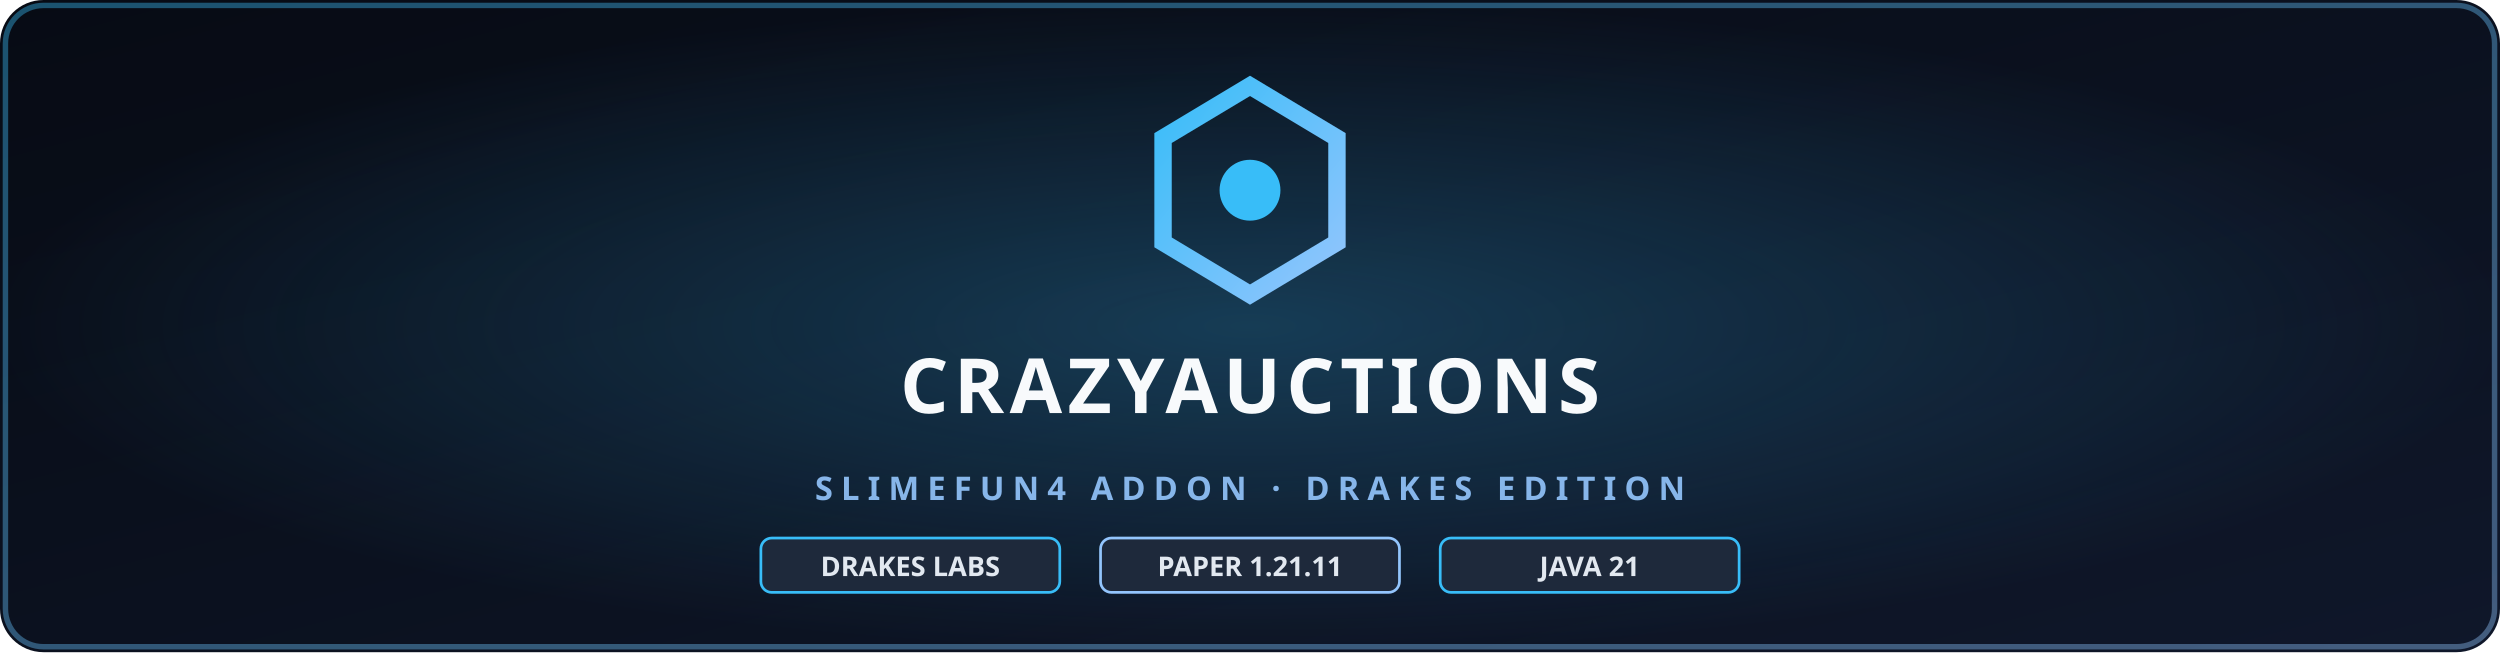
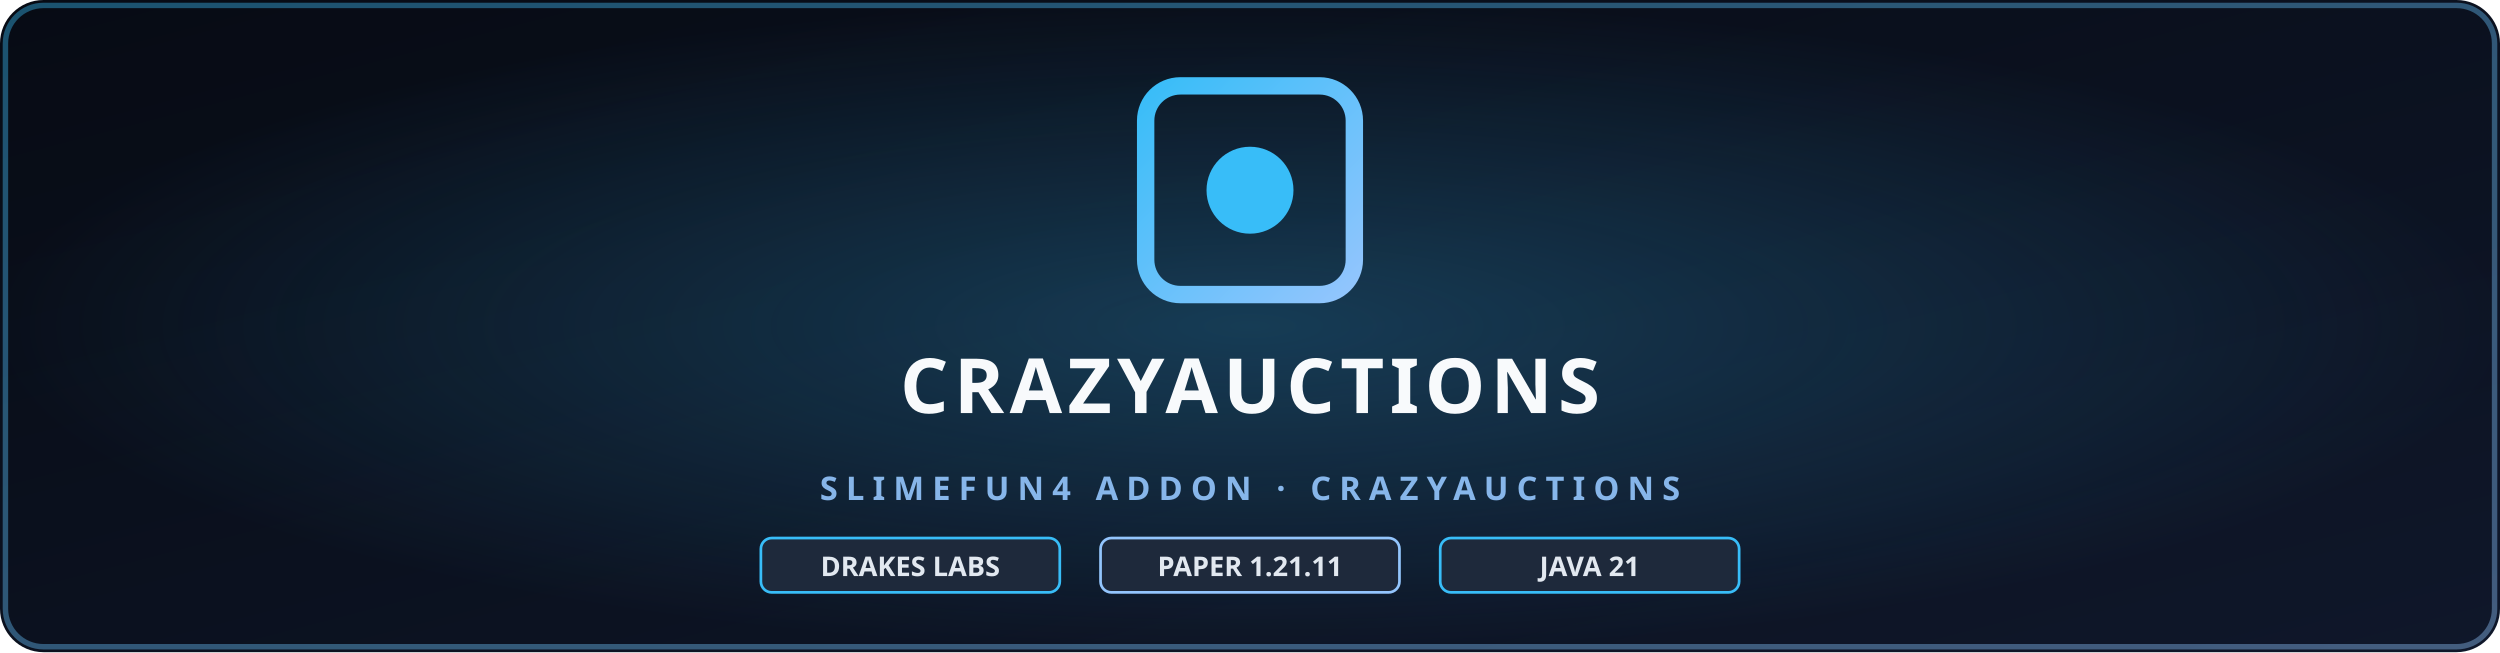
<svg xmlns="http://www.w3.org/2000/svg" viewBox="0 0 920 240" width="920" height="240" role="img" aria-label="CrazyAuctions Banner">
  <defs>
    <linearGradient id="bFondo" x1="0" y1="0" x2="1" y2="1">
      <stop offset="0%" stop-color="#070B14" />
      <stop offset="100%" stop-color="#0F172A" />
    </linearGradient>
    <linearGradient id="acG" x1="0" y1="0" x2="1" y2="1">
      <stop offset="0%" stop-color="#38BDF8" />
      <stop offset="100%" stop-color="#93C5FD" />
    </linearGradient>
    <radialGradient id="bHalo" cx="50%" cy="50%" r="50%">
      <stop offset="0%" stop-color="#38BDF8" stop-opacity="0.25" />
      <stop offset="100%" stop-color="#38BDF8" stop-opacity="0" />
    </radialGradient>
  </defs>
  <rect width="920" height="240" rx="16" fill="url(#bFondo)" />
  <rect width="920" height="240" rx="16" fill="url(#bHalo)" />
  <rect x="2" y="2" width="916" height="236" rx="14" fill="none" stroke="url(#acG)" stroke-width="2" opacity="0.4" />
  <g transform="translate(460,70) scale(1.6)">
-     <polygon points="0,-24 20,-12 20,12 0,24 -20,12 -20,-12" fill="none" stroke="url(#acG)" stroke-width="4" />
-     <circle cx="0" cy="0" r="7" fill="#38BDF8" />
+     <rect x="-24" y="-24" width="48" height="48" rx="8" fill="none" stroke="url(#acG)" stroke-width="4" />
+     <circle cx="0" cy="0" r="10" fill="#38BDF8" />
  </g>
  <text x="460" y="152" text-anchor="middle" font-family="'Segoe UI', system-ui, -apple-system, sans-serif" font-weight="900" font-size="28" fill="#F8FAFC" letter-spacing="2">
    CRAZYAUCTIONS
  </text>
  <text x="460" y="184" text-anchor="middle" font-family="'Segoe UI', system-ui, -apple-system, sans-serif" font-weight="700" font-size="12" fill="#93C5FD" letter-spacing="3" opacity="0.9">
-     SLIMEFUN4 ADDON · DRAKES EDITION
+     SLIMEFUN4 ADDON · CRAZYAUCTIONS
  </text>
  <g transform="translate(460, 210)">
    <rect x="-180" y="-12" width="110" height="20" rx="4" fill="#1E293B" stroke="#38BDF8" stroke-width="1" />
    <text x="-125" y="2" text-anchor="middle" font-family="sans-serif" font-size="10" font-weight="700" fill="#E2E8F0">DRAKES LABS</text>
    <rect x="-55" y="-12" width="110" height="20" rx="4" fill="#1E293B" stroke="#93C5FD" stroke-width="1" />
    <text x="0" y="2" text-anchor="middle" font-family="sans-serif" font-size="10" font-weight="700" fill="#E2E8F0">PAPER 1.21.11</text>
    <rect x="70" y="-12" width="110" height="20" rx="4" fill="#1E293B" stroke="#38BDF8" stroke-width="1" />
    <text x="125" y="2" text-anchor="middle" font-family="sans-serif" font-size="10" font-weight="700" fill="#E2E8F0">JAVA 21</text>
  </g>
</svg>
